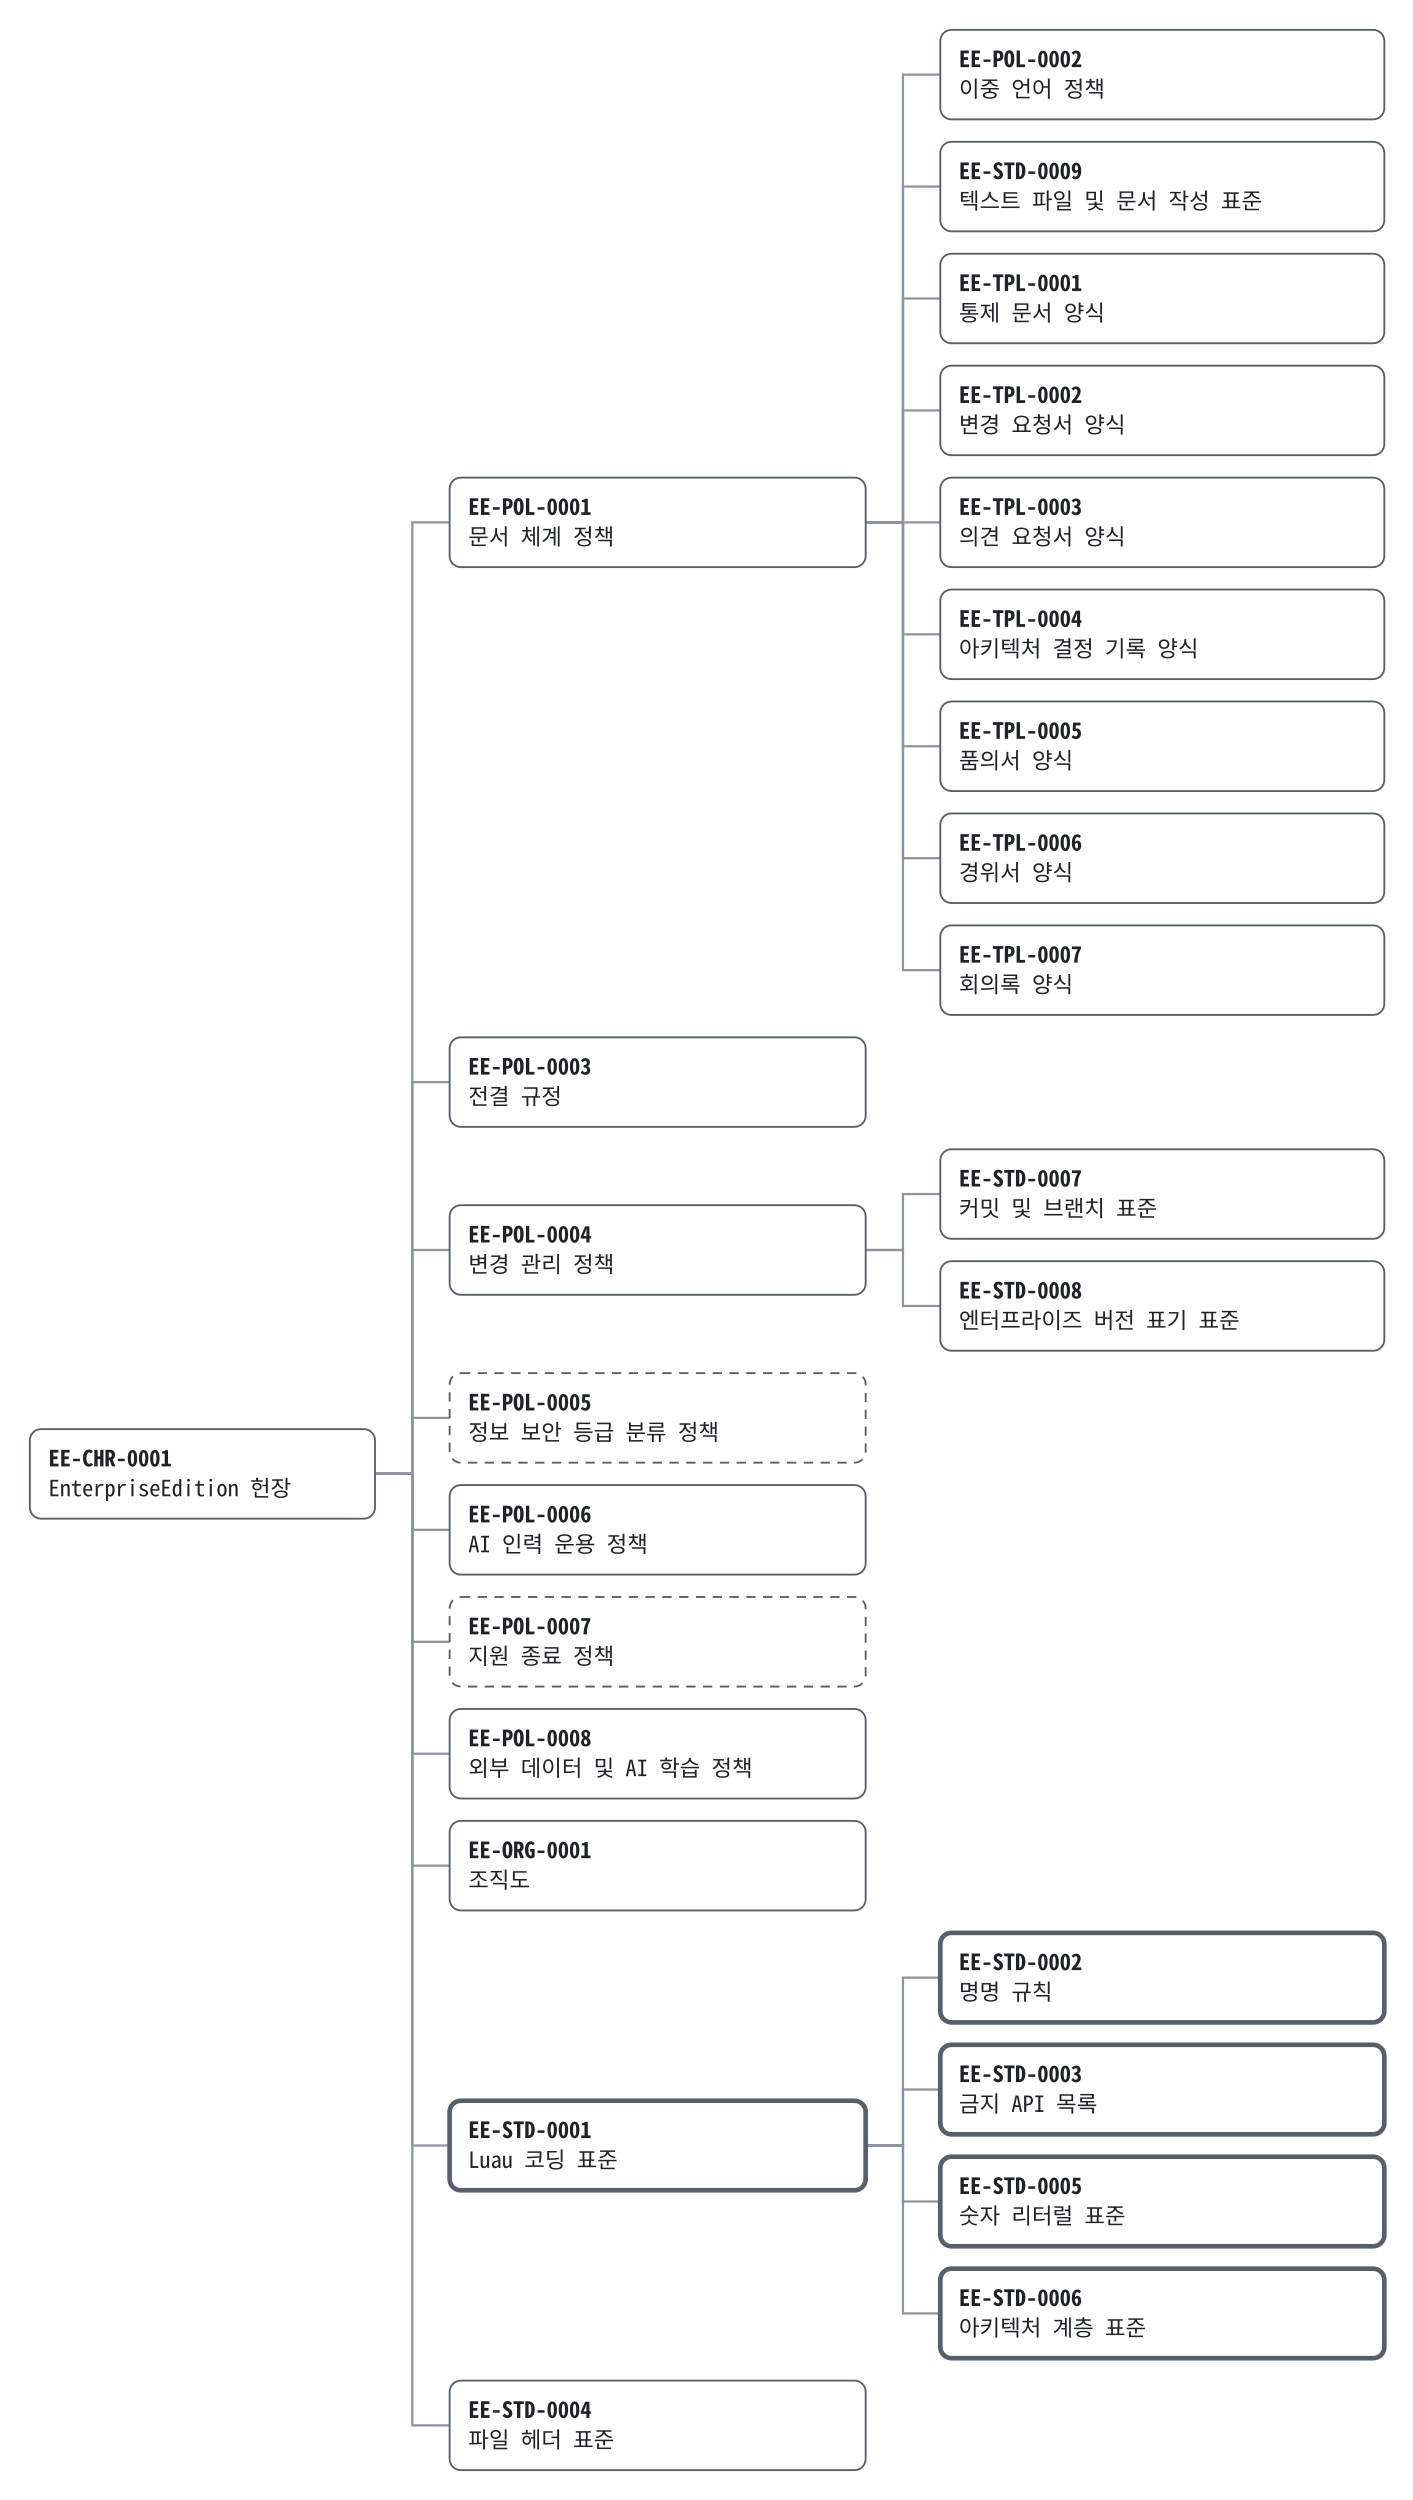
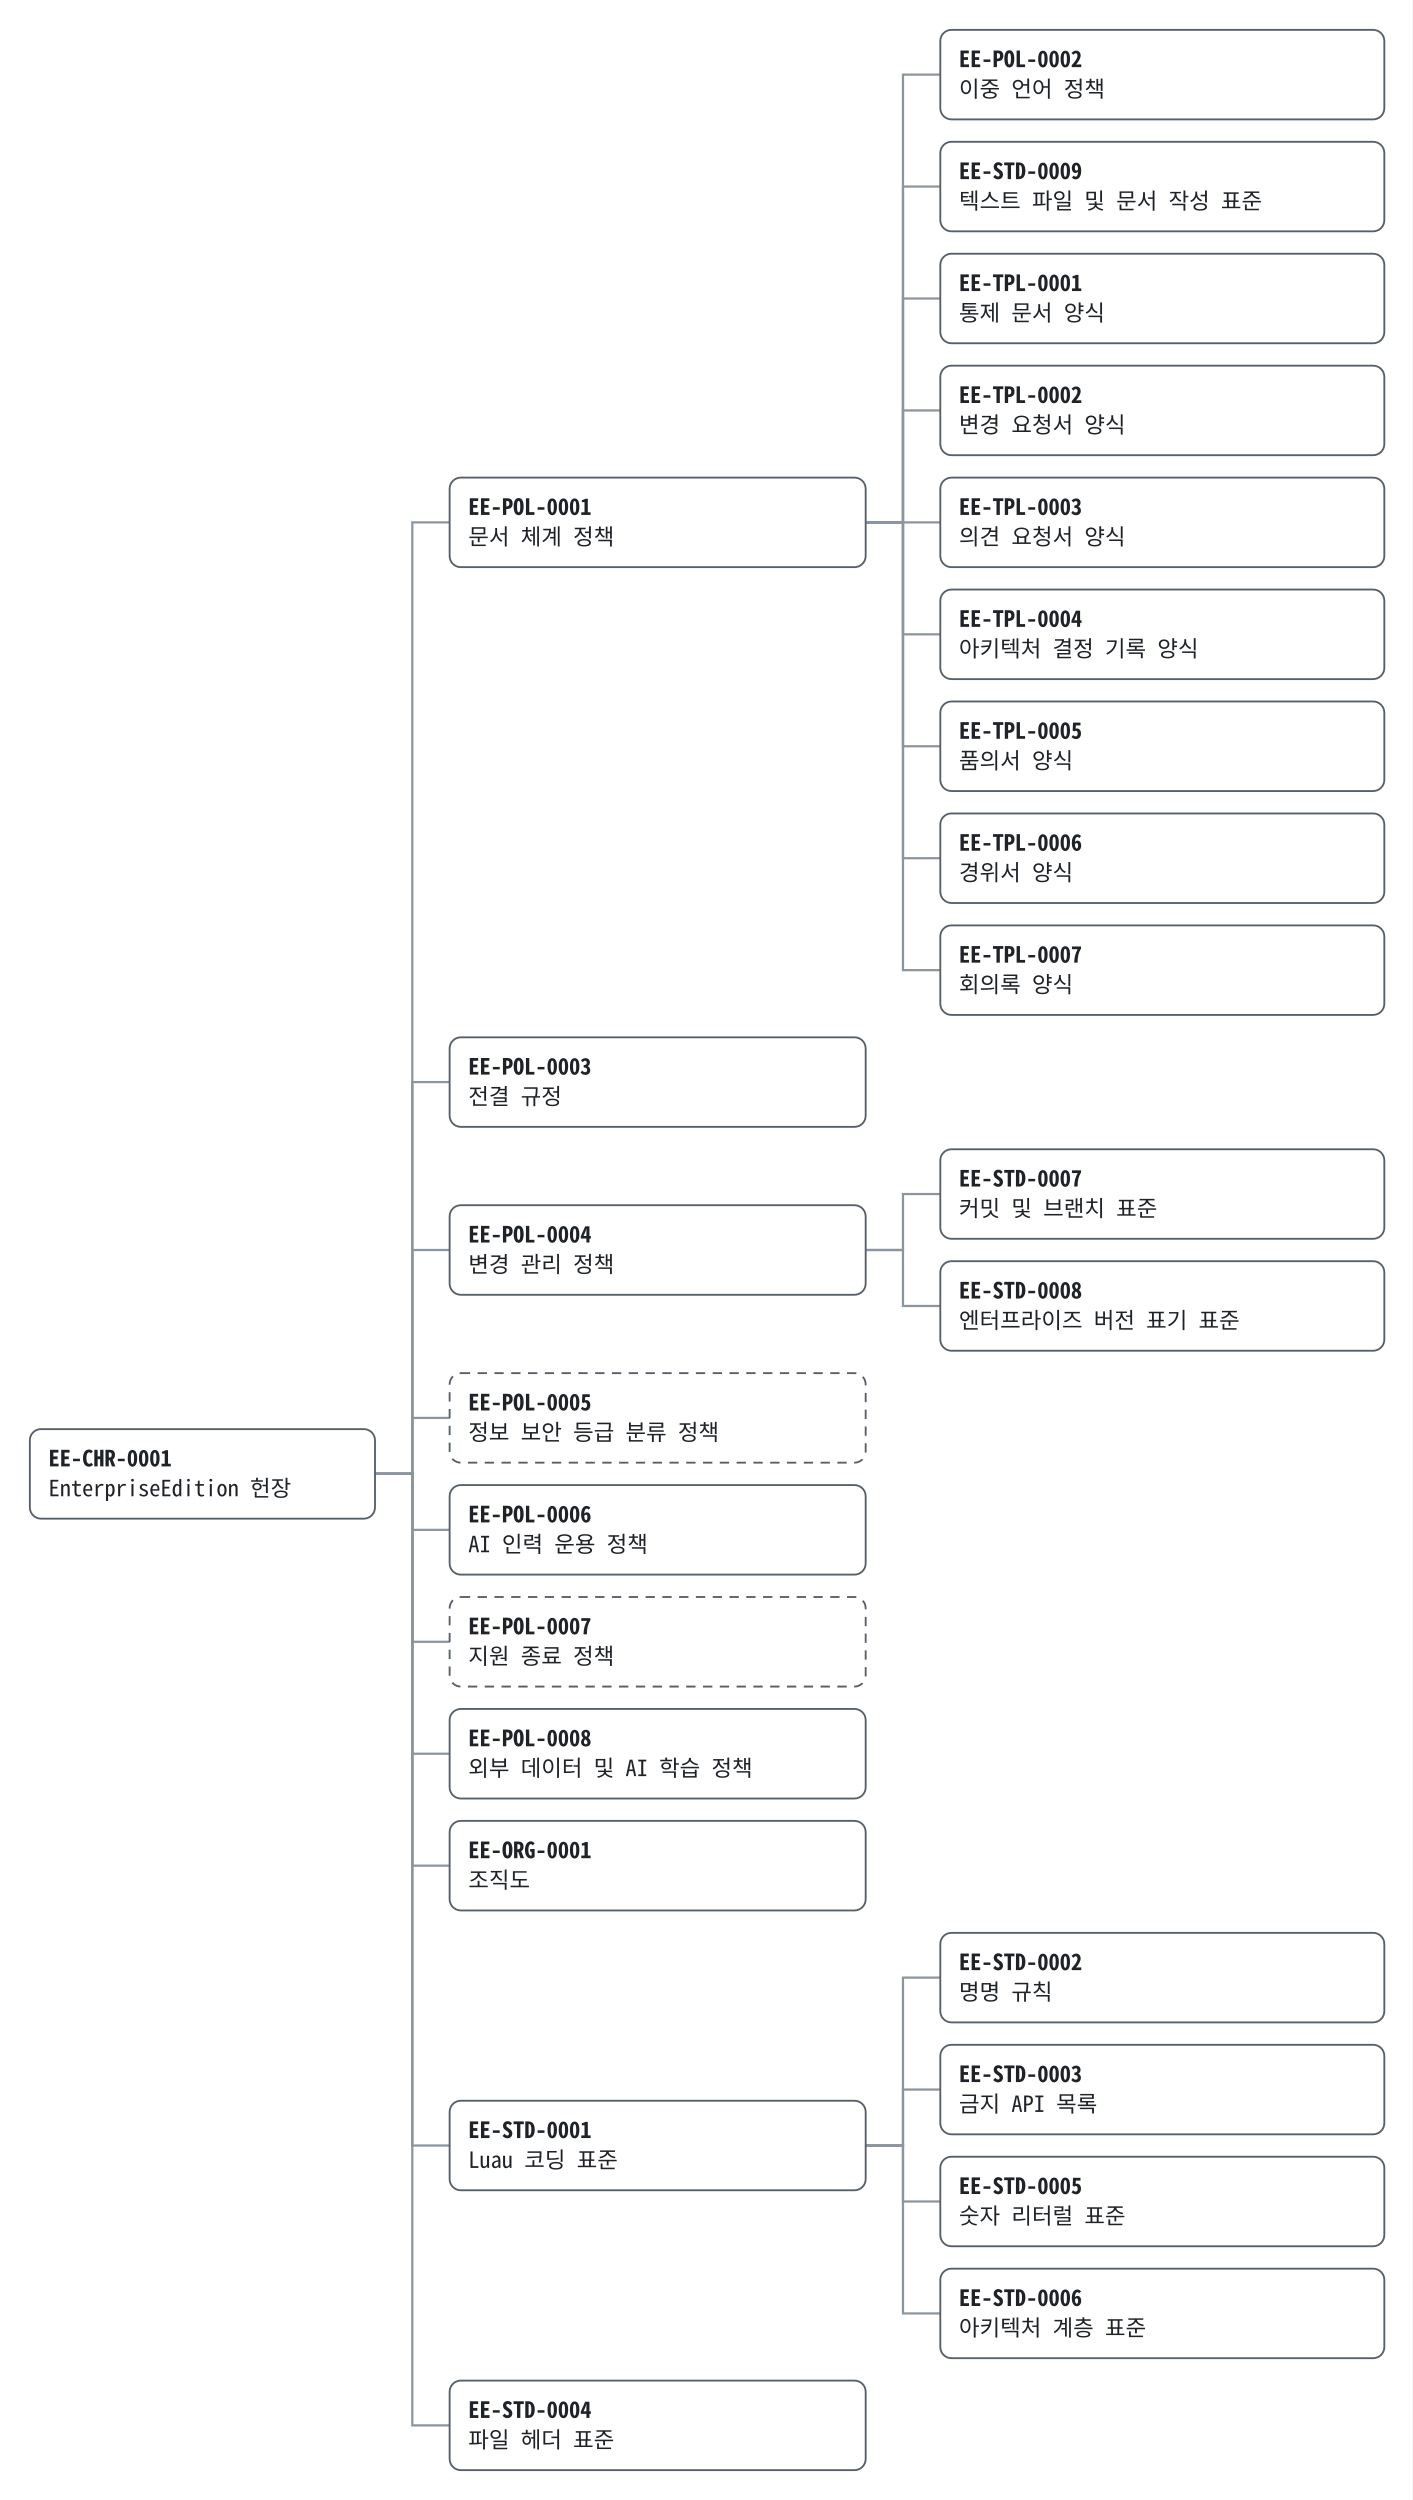
<svg xmlns="http://www.w3.org/2000/svg" width="757" height="1340" viewBox="0 0 757 1340" role="img">
  <style>text{font-family:ui-monospace,SFMono-Regular,Menlo,Consolas,'Noto Sans Mono CJK KR','Malgun Gothic',monospace;font-size:12px;fill:#1f2328}.first{font-weight:bold}.card{fill:#ffffff;stroke:#57606a;stroke-width:1}.dashed{stroke-dasharray:5 4}.bold{stroke-width:2.5}.edge{fill:none;stroke:#8c959f;stroke-width:1.2}</style>
  <rect width="757" height="1340" fill="#ffffff" />
  <path class="edge" d="M201 790H221V280H241" />
  <path class="edge" d="M201 790H221V580H241" />
  <path class="edge" d="M201 790H221V670H241" />
  <path class="edge" d="M201 790H221V760H241" />
  <path class="edge" d="M201 790H221V820H241" />
  <path class="edge" d="M201 790H221V880H241" />
  <path class="edge" d="M201 790H221V940H241" />
  <path class="edge" d="M201 790H221V1000H241" />
  <path class="edge" d="M201 790H221V1150H241" />
  <path class="edge" d="M201 790H221V1300H241" />
  <path class="edge" d="M464 280H484V40H504" />
  <path class="edge" d="M464 280H484V100H504" />
  <path class="edge" d="M464 280H484V160H504" />
  <path class="edge" d="M464 280H484V220H504" />
  <path class="edge" d="M464 280H484V280H504" />
  <path class="edge" d="M464 280H484V340H504" />
  <path class="edge" d="M464 280H484V400H504" />
  <path class="edge" d="M464 280H484V460H504" />
  <path class="edge" d="M464 280H484V520H504" />
  <path class="edge" d="M464 670H484V640H504" />
  <path class="edge" d="M464 670H484V700H504" />
  <path class="edge" d="M464 1150H484V1060H504" />
  <path class="edge" d="M464 1150H484V1120H504" />
  <path class="edge" d="M464 1150H484V1180H504" />
  <path class="edge" d="M464 1150H484V1240H504" />
  <rect class="card" x="16" y="766" width="185" height="48" rx="6" />
  <text class="first" x="26" y="786">EE-CHR-0001</text>
  <text x="26" y="802">EnterpriseEdition 헌장</text>
  <rect class="card" x="241" y="256" width="223" height="48" rx="6" />
  <text class="first" x="251" y="276">EE-POL-0001</text>
  <text x="251" y="292">문서 체계 정책</text>
  <rect class="card" x="504" y="16" width="238" height="48" rx="6" />
  <text class="first" x="514" y="36">EE-POL-0002</text>
  <text x="514" y="52">이중 언어 정책</text>
  <rect class="card" x="504" y="76" width="238" height="48" rx="6" />
  <text class="first" x="514" y="96">EE-STD-0009</text>
  <text x="514" y="112">텍스트 파일 및 문서 작성 표준</text>
  <rect class="card" x="504" y="136" width="238" height="48" rx="6" />
  <text class="first" x="514" y="156">EE-TPL-0001</text>
  <text x="514" y="172">통제 문서 양식</text>
  <rect class="card" x="504" y="196" width="238" height="48" rx="6" />
  <text class="first" x="514" y="216">EE-TPL-0002</text>
  <text x="514" y="232">변경 요청서 양식</text>
  <rect class="card" x="504" y="256" width="238" height="48" rx="6" />
  <text class="first" x="514" y="276">EE-TPL-0003</text>
  <text x="514" y="292">의견 요청서 양식</text>
  <rect class="card" x="504" y="316" width="238" height="48" rx="6" />
  <text class="first" x="514" y="336">EE-TPL-0004</text>
  <text x="514" y="352">아키텍처 결정 기록 양식</text>
  <rect class="card" x="504" y="376" width="238" height="48" rx="6" />
  <text class="first" x="514" y="396">EE-TPL-0005</text>
  <text x="514" y="412">품의서 양식</text>
  <rect class="card" x="504" y="436" width="238" height="48" rx="6" />
  <text class="first" x="514" y="456">EE-TPL-0006</text>
  <text x="514" y="472">경위서 양식</text>
  <rect class="card" x="504" y="496" width="238" height="48" rx="6" />
  <text class="first" x="514" y="516">EE-TPL-0007</text>
  <text x="514" y="532">회의록 양식</text>
  <rect class="card" x="241" y="556" width="223" height="48" rx="6" />
  <text class="first" x="251" y="576">EE-POL-0003</text>
  <text x="251" y="592">전결 규정</text>
  <rect class="card" x="241" y="646" width="223" height="48" rx="6" />
  <text class="first" x="251" y="666">EE-POL-0004</text>
  <text x="251" y="682">변경 관리 정책</text>
  <rect class="card" x="504" y="616" width="238" height="48" rx="6" />
  <text class="first" x="514" y="636">EE-STD-0007</text>
  <text x="514" y="652">커밋 및 브랜치 표준</text>
  <rect class="card" x="504" y="676" width="238" height="48" rx="6" />
  <text class="first" x="514" y="696">EE-STD-0008</text>
  <text x="514" y="712">엔터프라이즈 버전 표기 표준</text>
  <rect class="card dashed" x="241" y="736" width="223" height="48" rx="6" />
  <text class="first" x="251" y="756">EE-POL-0005</text>
  <text x="251" y="772">정보 보안 등급 분류 정책</text>
  <rect class="card" x="241" y="796" width="223" height="48" rx="6" />
  <text class="first" x="251" y="816">EE-POL-0006</text>
  <text x="251" y="832">AI 인력 운용 정책</text>
  <rect class="card dashed" x="241" y="856" width="223" height="48" rx="6" />
  <text class="first" x="251" y="876">EE-POL-0007</text>
  <text x="251" y="892">지원 종료 정책</text>
  <rect class="card" x="241" y="916" width="223" height="48" rx="6" />
  <text class="first" x="251" y="936">EE-POL-0008</text>
  <text x="251" y="952">외부 데이터 및 AI 학습 정책</text>
  <rect class="card" x="241" y="976" width="223" height="48" rx="6" />
  <text class="first" x="251" y="996">EE-ORG-0001</text>
  <text x="251" y="1012">조직도</text>
-   <rect class="card bold" x="241" y="1126" width="223" height="48" rx="6" />
+   <rect class="card" x="241" y="1126" width="223" height="48" rx="6" />
  <text class="first" x="251" y="1146">EE-STD-0001</text>
  <text x="251" y="1162">Luau 코딩 표준</text>
-   <rect class="card bold" x="504" y="1036" width="238" height="48" rx="6" />
+   <rect class="card" x="504" y="1036" width="238" height="48" rx="6" />
  <text class="first" x="514" y="1056">EE-STD-0002</text>
  <text x="514" y="1072">명명 규칙</text>
-   <rect class="card bold" x="504" y="1096" width="238" height="48" rx="6" />
+   <rect class="card" x="504" y="1096" width="238" height="48" rx="6" />
  <text class="first" x="514" y="1116">EE-STD-0003</text>
  <text x="514" y="1132">금지 API 목록</text>
-   <rect class="card bold" x="504" y="1156" width="238" height="48" rx="6" />
+   <rect class="card" x="504" y="1156" width="238" height="48" rx="6" />
  <text class="first" x="514" y="1176">EE-STD-0005</text>
  <text x="514" y="1192">숫자 리터럴 표준</text>
-   <rect class="card bold" x="504" y="1216" width="238" height="48" rx="6" />
+   <rect class="card" x="504" y="1216" width="238" height="48" rx="6" />
  <text class="first" x="514" y="1236">EE-STD-0006</text>
  <text x="514" y="1252">아키텍처 계층 표준</text>
  <rect class="card" x="241" y="1276" width="223" height="48" rx="6" />
  <text class="first" x="251" y="1296">EE-STD-0004</text>
  <text x="251" y="1312">파일 헤더 표준</text>
</svg>
